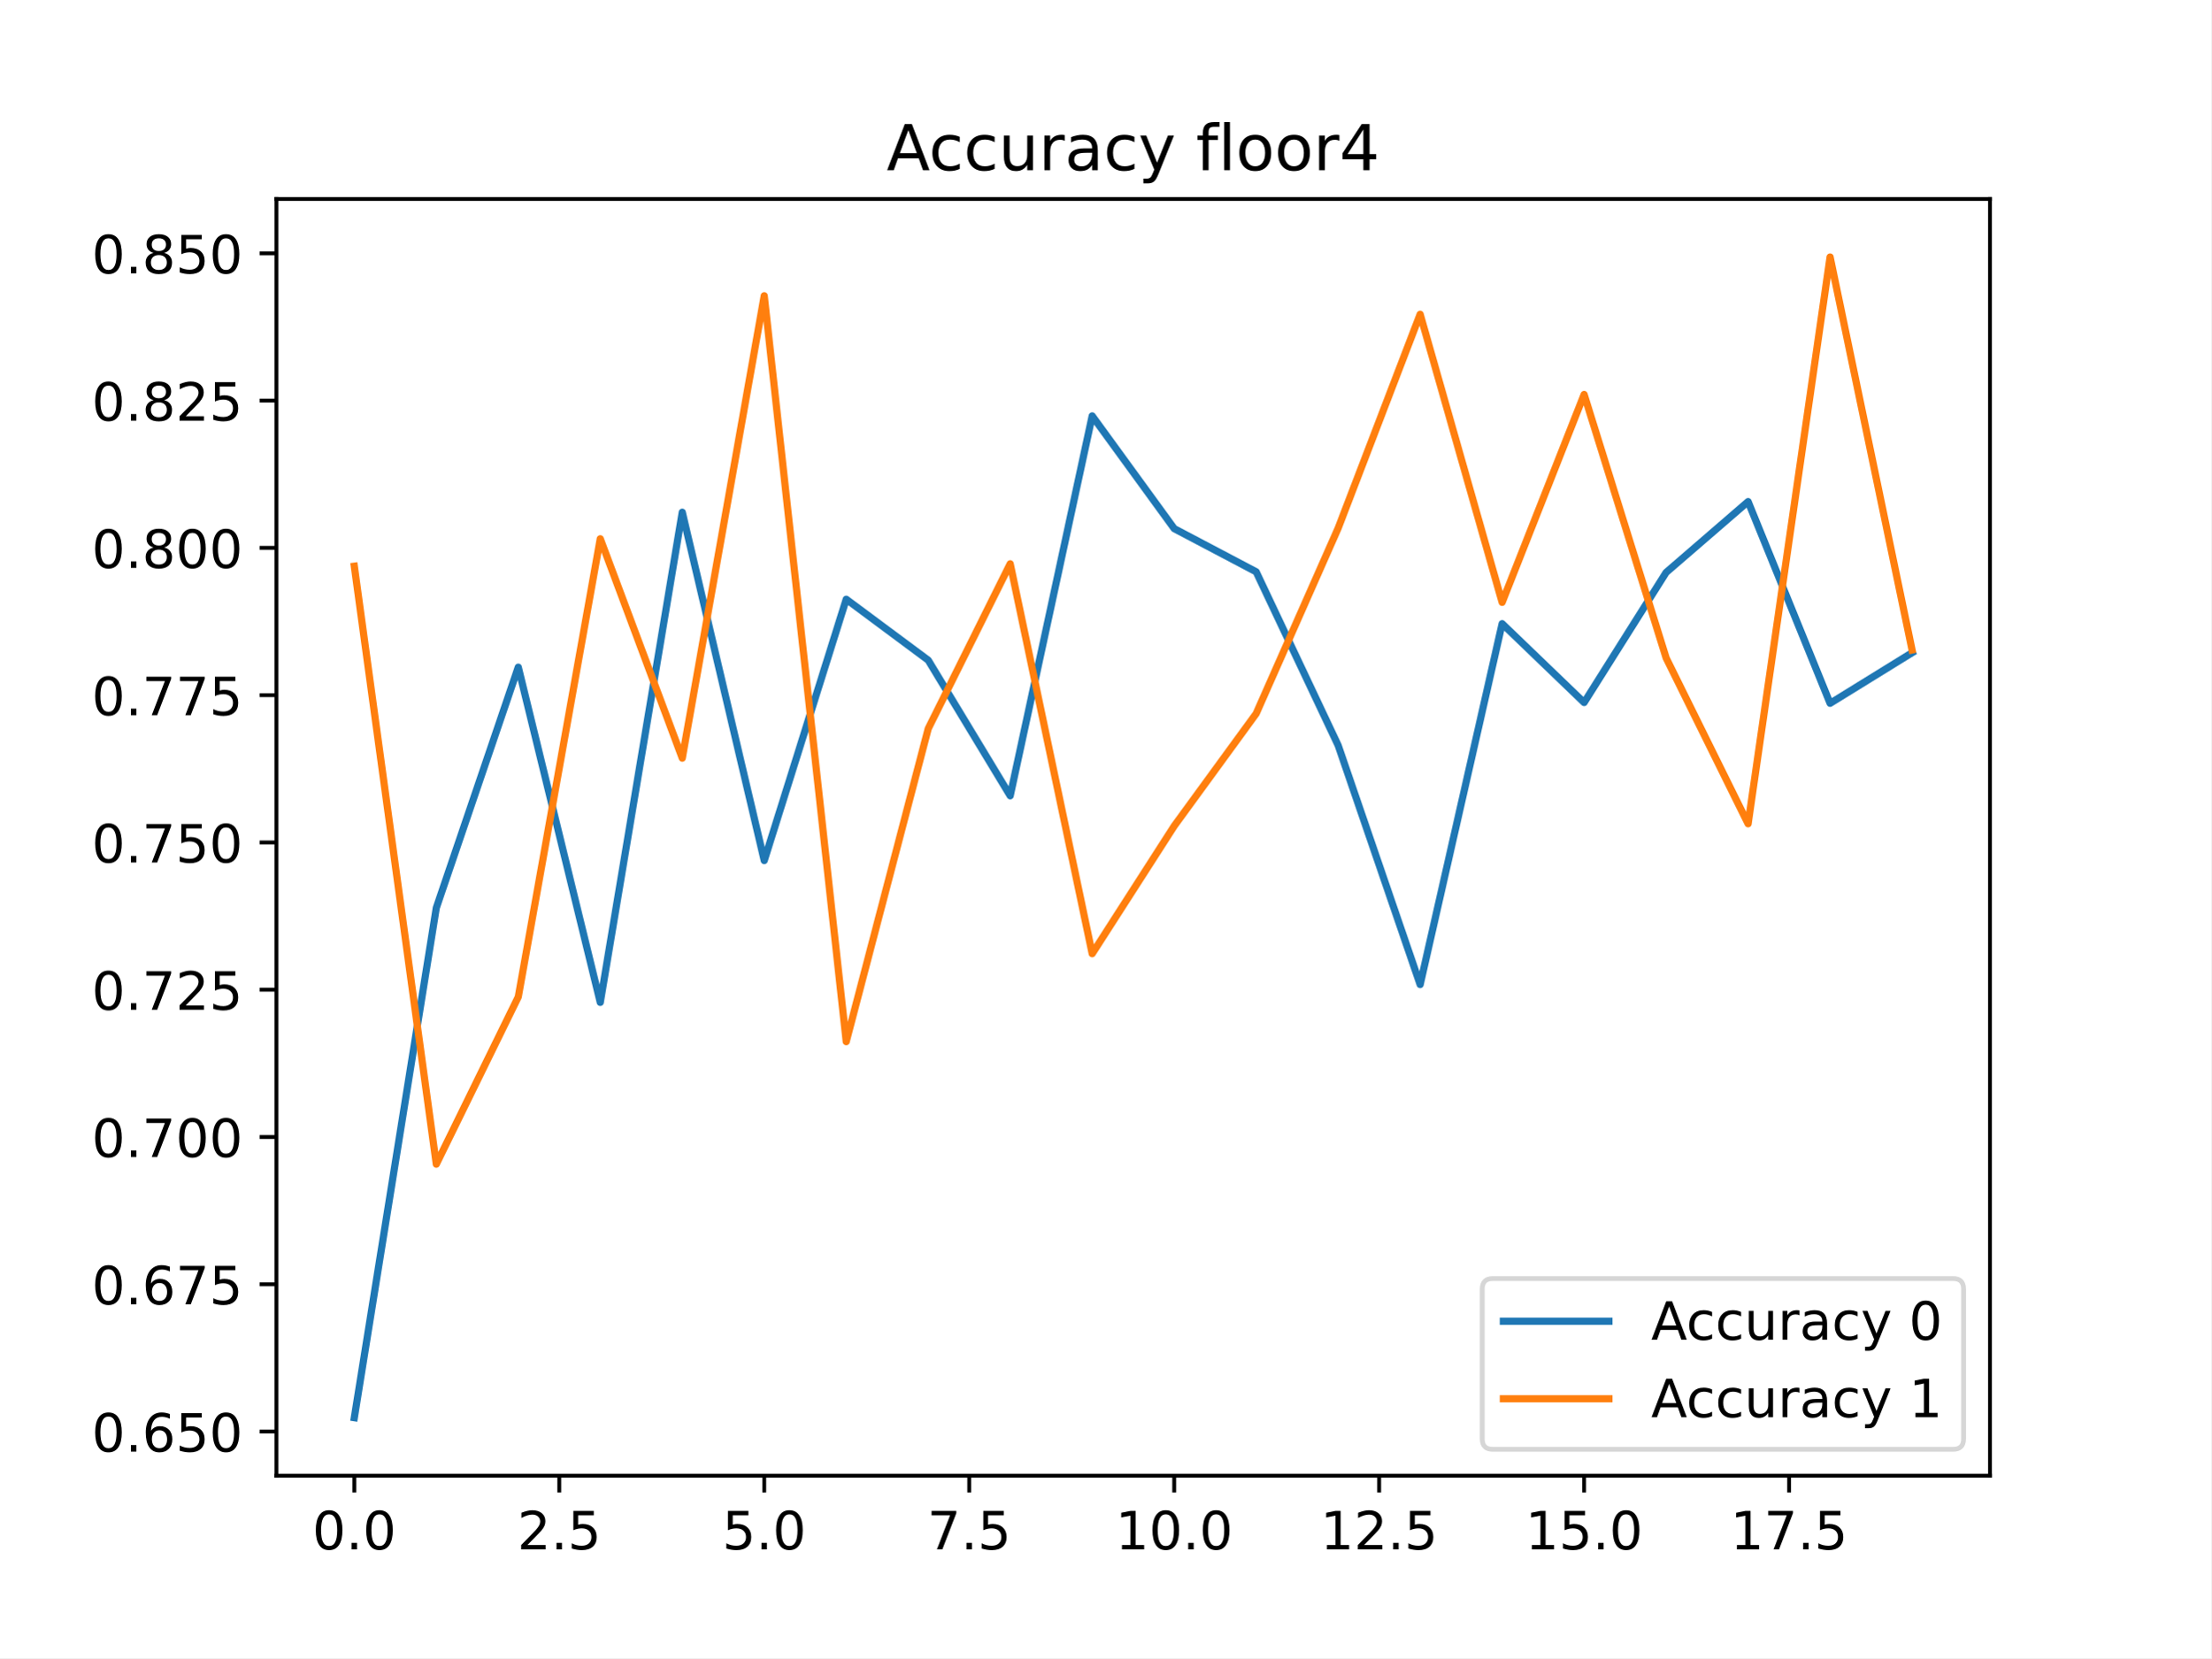
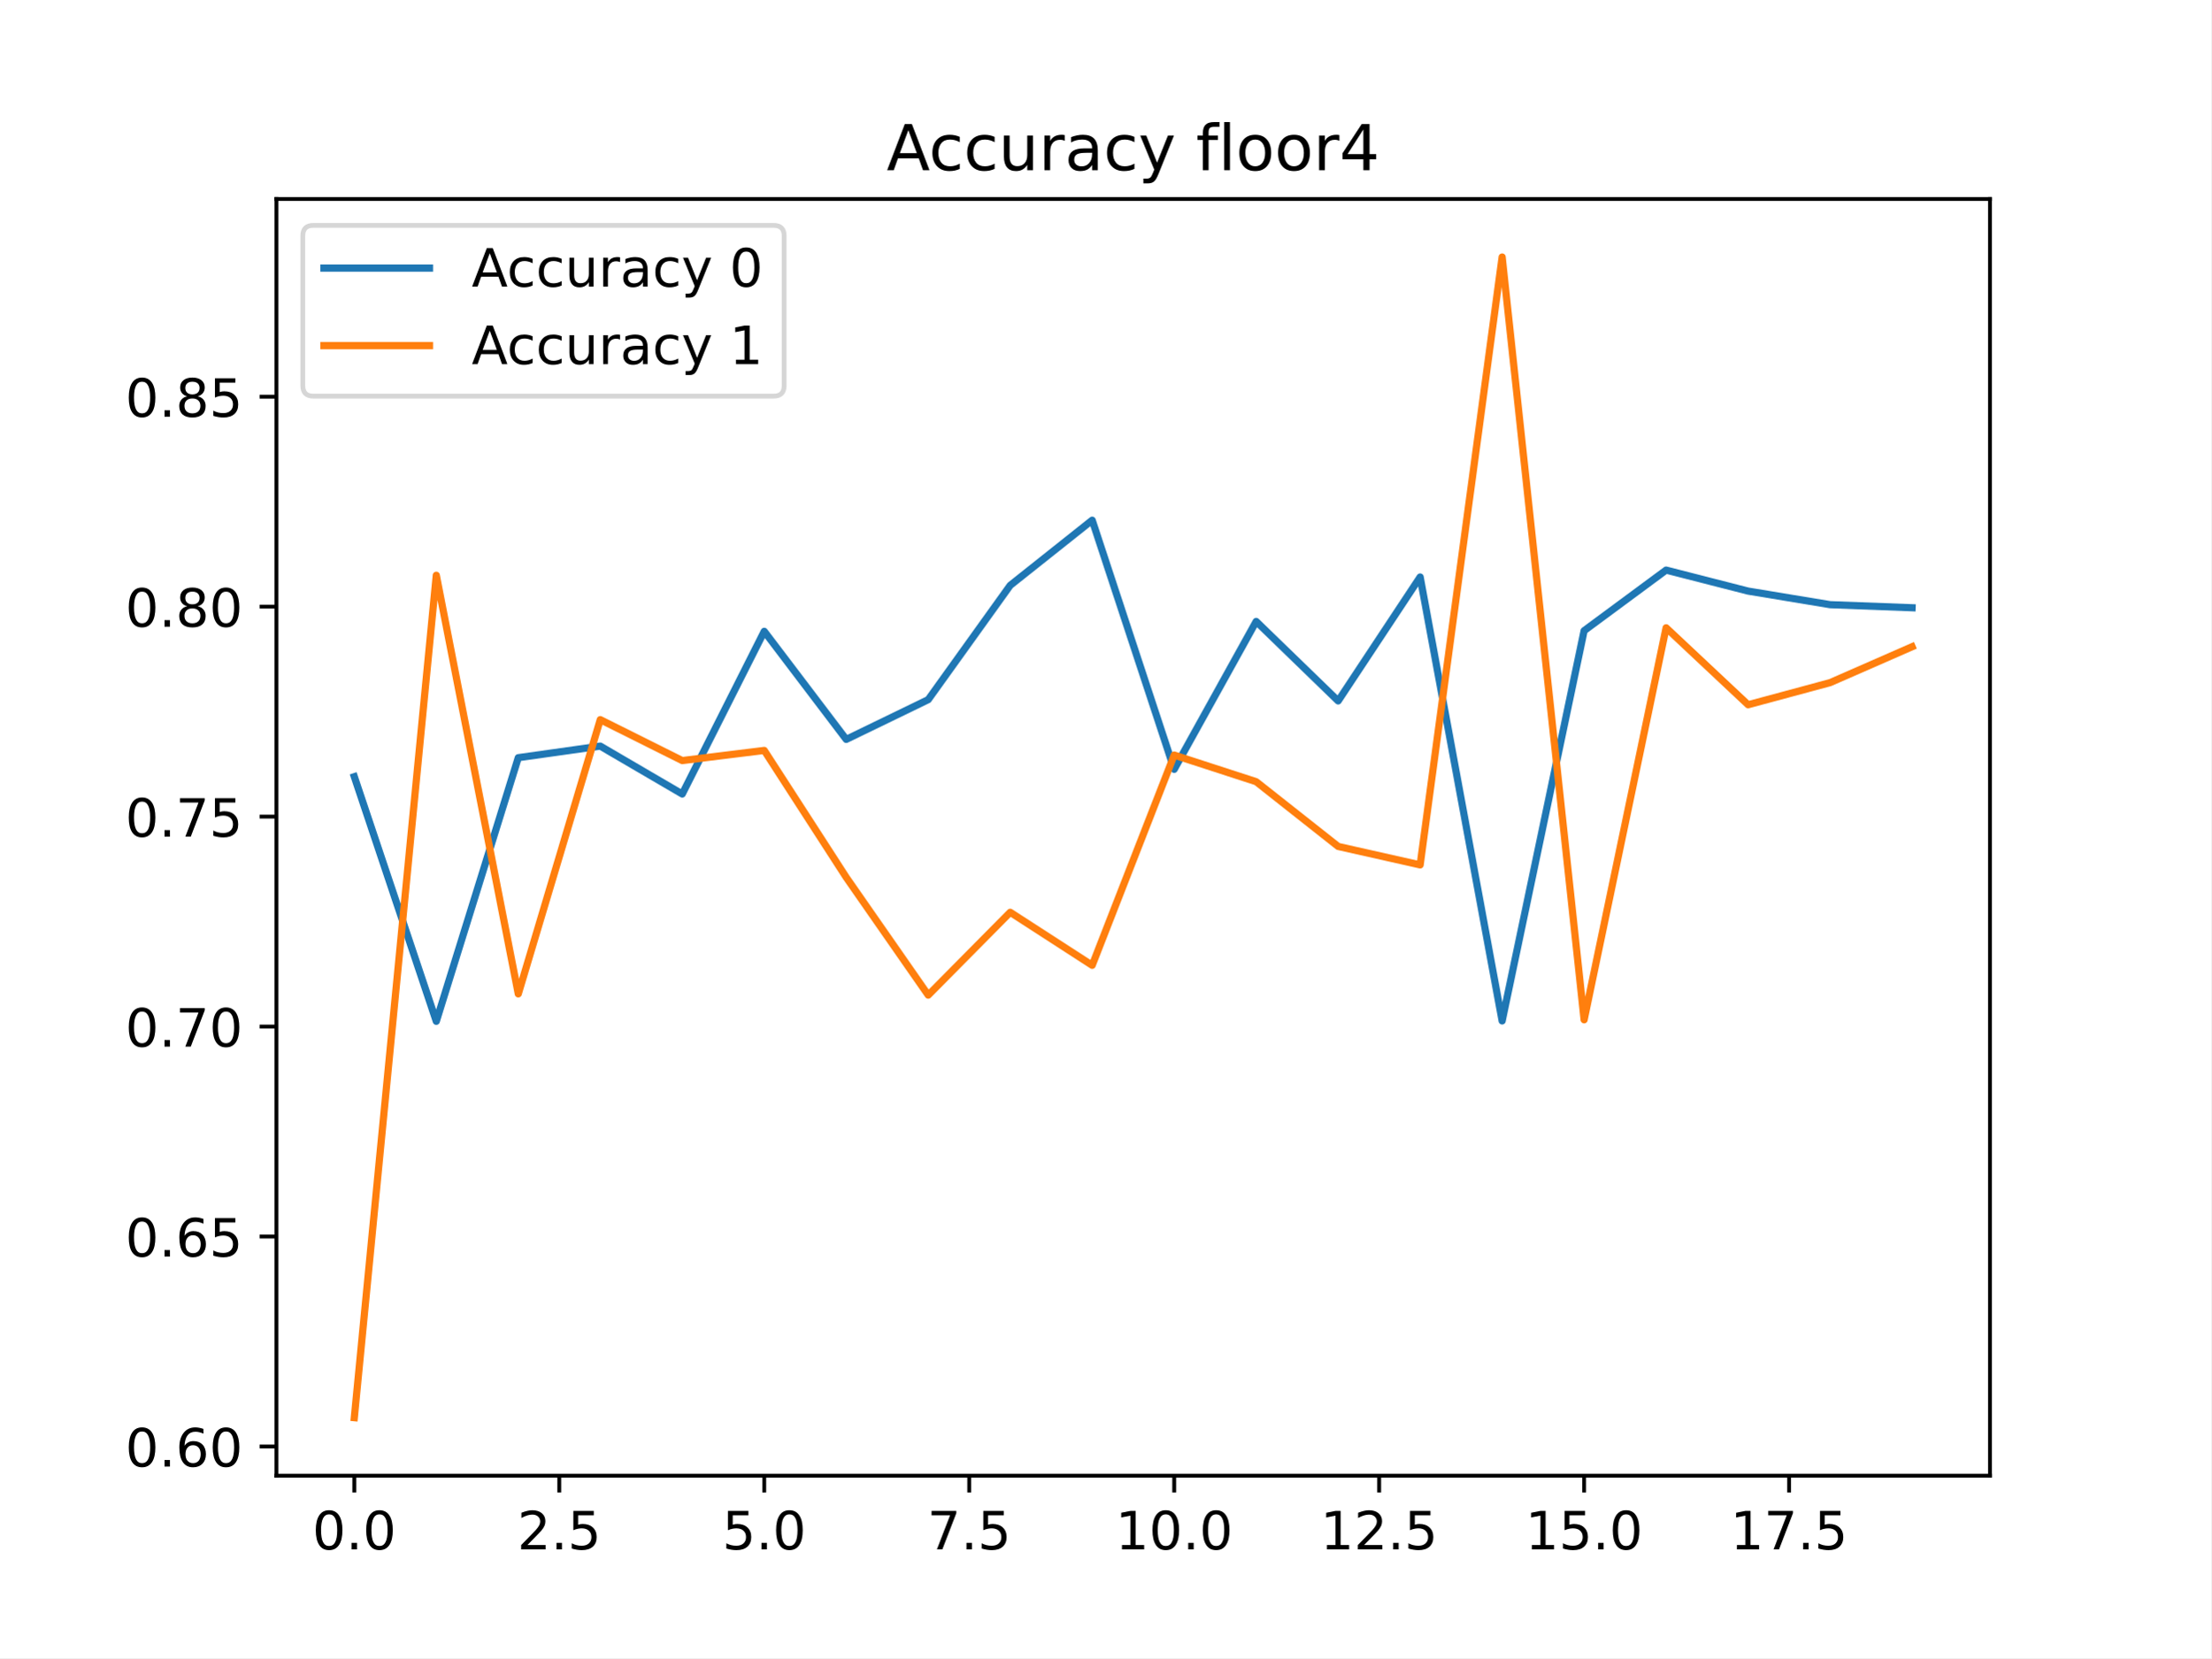
<svg xmlns="http://www.w3.org/2000/svg" xmlns:xlink="http://www.w3.org/1999/xlink" width="460.8pt" height="345.6pt" viewBox="0 0 460.8 345.6" version="1.1">
  <defs>
    <style type="text/css">*{stroke-linejoin: round; stroke-linecap: butt}</style>
  </defs>
  <g id="figure_1">
    <g id="patch_1">
      <path d="M 0 345.6  L 460.8 345.6  L 460.8 0  L 0 0  z " style="fill: #ffffff" />
    </g>
    <g id="axes_1">
      <g id="patch_2">
        <path d="M 57.6 307.584  L 414.72 307.584  L 414.72 41.472  L 57.6 41.472  z " style="fill: #ffffff" />
      </g>
      <g id="matplotlib.axis_1">
        <g id="xtick_1">
          <g id="line2d_1">
            <defs>
-               <path id="m7e99942171" d="M 0 0  L 0 3.5  " style="stroke: #000000; stroke-width: 0.8" />
+               <path id="m2f00094dca" d="M 0 0  L 0 3.5  " style="stroke: #000000; stroke-width: 0.8" />
            </defs>
            <g>
-               <use xlink:href="#m7e99942171" x="73.833" y="307.584" style="stroke: #000000; stroke-width: 0.8" />
+               <use xlink:href="#m2f00094dca" x="73.833" y="307.584" style="stroke: #000000; stroke-width: 0.8" />
            </g>
          </g>
          <g id="text_1">
            <g transform="translate(65.08601 322.9423) scale(0.11 -0.11)">
              <defs>
                <path id="DejaVuSans-30" d="M 2034 4250  Q 1547 4250 1301 3770  Q 1056 3291 1056 2328  Q 1056 1369 1301 889  Q 1547 409 2034 409  Q 2525 409 2770 889  Q 3016 1369 3016 2328  Q 3016 3291 2770 3770  Q 2525 4250 2034 4250  z M 2034 4750  Q 2819 4750 3233 4129  Q 3647 3509 3647 2328  Q 3647 1150 3233 529  Q 2819 -91 2034 -91  Q 1250 -91 836 529  Q 422 1150 422 2328  Q 422 3509 836 4129  Q 1250 4750 2034 4750  z " transform="scale(0.015625)" />
                <path id="DejaVuSans-2e" d="M 684 794  L 1344 794  L 1344 0  L 684 0  L 684 794  z " transform="scale(0.015625)" />
              </defs>
              <use xlink:href="#DejaVuSans-30" />
              <use xlink:href="#DejaVuSans-2e" x="63.623" />
              <use xlink:href="#DejaVuSans-30" x="95.41" />
            </g>
          </g>
        </g>
        <g id="xtick_2">
          <g id="line2d_2">
            <g>
-               <use xlink:href="#m7e99942171" x="116.55" y="307.584" style="stroke: #000000; stroke-width: 0.8" />
+               <use xlink:href="#m2f00094dca" x="116.55" y="307.584" style="stroke: #000000; stroke-width: 0.8" />
            </g>
          </g>
          <g id="text_2">
            <g transform="translate(107.8037 322.9423) scale(0.11 -0.11)">
              <defs>
                <path id="DejaVuSans-32" d="M 1228 531  L 3431 531  L 3431 0  L 469 0  L 469 531  Q 828 903 1448 1529  Q 2069 2156 2228 2338  Q 2531 2678 2651 2914  Q 2772 3150 2772 3378  Q 2772 3750 2511 3984  Q 2250 4219 1831 4219  Q 1534 4219 1204 4116  Q 875 4013 500 3803  L 500 4441  Q 881 4594 1212 4672  Q 1544 4750 1819 4750  Q 2544 4750 2975 4387  Q 3406 4025 3406 3419  Q 3406 3131 3298 2873  Q 3191 2616 2906 2266  Q 2828 2175 2409 1742  Q 1991 1309 1228 531  z " transform="scale(0.015625)" />
                <path id="DejaVuSans-35" d="M 691 4666  L 3169 4666  L 3169 4134  L 1269 4134  L 1269 2991  Q 1406 3038 1543 3061  Q 1681 3084 1819 3084  Q 2600 3084 3056 2656  Q 3513 2228 3513 1497  Q 3513 744 3044 326  Q 2575 -91 1722 -91  Q 1428 -91 1123 -41  Q 819 9 494 109  L 494 744  Q 775 591 1075 516  Q 1375 441 1709 441  Q 2250 441 2565 725  Q 2881 1009 2881 1497  Q 2881 1984 2565 2268  Q 2250 2553 1709 2553  Q 1456 2553 1204 2497  Q 953 2441 691 2322  L 691 4666  z " transform="scale(0.015625)" />
              </defs>
              <use xlink:href="#DejaVuSans-32" />
              <use xlink:href="#DejaVuSans-2e" x="63.623" />
              <use xlink:href="#DejaVuSans-35" x="95.41" />
            </g>
          </g>
        </g>
        <g id="xtick_3">
          <g id="line2d_3">
            <g>
-               <use xlink:href="#m7e99942171" x="159.268" y="307.584" style="stroke: #000000; stroke-width: 0.8" />
+               <use xlink:href="#m2f00094dca" x="159.268" y="307.584" style="stroke: #000000; stroke-width: 0.8" />
            </g>
          </g>
          <g id="text_3">
            <g transform="translate(150.5214 322.9423) scale(0.11 -0.11)">
              <use xlink:href="#DejaVuSans-35" />
              <use xlink:href="#DejaVuSans-2e" x="63.623" />
              <use xlink:href="#DejaVuSans-30" x="95.41" />
            </g>
          </g>
        </g>
        <g id="xtick_4">
          <g id="line2d_4">
            <g>
-               <use xlink:href="#m7e99942171" x="201.986" y="307.584" style="stroke: #000000; stroke-width: 0.8" />
+               <use xlink:href="#m2f00094dca" x="201.986" y="307.584" style="stroke: #000000; stroke-width: 0.8" />
            </g>
          </g>
          <g id="text_4">
            <g transform="translate(193.2391 322.9423) scale(0.11 -0.11)">
              <defs>
                <path id="DejaVuSans-37" d="M 525 4666  L 3525 4666  L 3525 4397  L 1831 0  L 1172 0  L 2766 4134  L 525 4134  L 525 4666  z " transform="scale(0.015625)" />
              </defs>
              <use xlink:href="#DejaVuSans-37" />
              <use xlink:href="#DejaVuSans-2e" x="63.623" />
              <use xlink:href="#DejaVuSans-35" x="95.41" />
            </g>
          </g>
        </g>
        <g id="xtick_5">
          <g id="line2d_5">
            <g>
-               <use xlink:href="#m7e99942171" x="244.704" y="307.584" style="stroke: #000000; stroke-width: 0.8" />
+               <use xlink:href="#m2f00094dca" x="244.704" y="307.584" style="stroke: #000000; stroke-width: 0.8" />
            </g>
          </g>
          <g id="text_5">
            <g transform="translate(232.4574 322.9423) scale(0.11 -0.11)">
              <defs>
                <path id="DejaVuSans-31" d="M 794 531  L 1825 531  L 1825 4091  L 703 3866  L 703 4441  L 1819 4666  L 2450 4666  L 2450 531  L 3481 531  L 3481 0  L 794 0  L 794 531  z " transform="scale(0.015625)" />
              </defs>
              <use xlink:href="#DejaVuSans-31" />
              <use xlink:href="#DejaVuSans-30" x="63.623" />
              <use xlink:href="#DejaVuSans-2e" x="127.246" />
              <use xlink:href="#DejaVuSans-30" x="159.033" />
            </g>
          </g>
        </g>
        <g id="xtick_6">
          <g id="line2d_6">
            <g>
-               <use xlink:href="#m7e99942171" x="287.421" y="307.584" style="stroke: #000000; stroke-width: 0.8" />
+               <use xlink:href="#m2f00094dca" x="287.421" y="307.584" style="stroke: #000000; stroke-width: 0.8" />
            </g>
          </g>
          <g id="text_6">
            <g transform="translate(275.1751 322.9423) scale(0.11 -0.11)">
              <use xlink:href="#DejaVuSans-31" />
              <use xlink:href="#DejaVuSans-32" x="63.623" />
              <use xlink:href="#DejaVuSans-2e" x="127.246" />
              <use xlink:href="#DejaVuSans-35" x="159.033" />
            </g>
          </g>
        </g>
        <g id="xtick_7">
          <g id="line2d_7">
            <g>
-               <use xlink:href="#m7e99942171" x="330.139" y="307.584" style="stroke: #000000; stroke-width: 0.8" />
+               <use xlink:href="#m2f00094dca" x="330.139" y="307.584" style="stroke: #000000; stroke-width: 0.8" />
            </g>
          </g>
          <g id="text_7">
            <g transform="translate(317.8929 322.9423) scale(0.11 -0.11)">
              <use xlink:href="#DejaVuSans-31" />
              <use xlink:href="#DejaVuSans-35" x="63.623" />
              <use xlink:href="#DejaVuSans-2e" x="127.246" />
              <use xlink:href="#DejaVuSans-30" x="159.033" />
            </g>
          </g>
        </g>
        <g id="xtick_8">
          <g id="line2d_8">
            <g>
-               <use xlink:href="#m7e99942171" x="372.857" y="307.584" style="stroke: #000000; stroke-width: 0.8" />
+               <use xlink:href="#m2f00094dca" x="372.857" y="307.584" style="stroke: #000000; stroke-width: 0.8" />
            </g>
          </g>
          <g id="text_8">
            <g transform="translate(360.6106 322.9423) scale(0.11 -0.11)">
              <use xlink:href="#DejaVuSans-31" />
              <use xlink:href="#DejaVuSans-37" x="63.623" />
              <use xlink:href="#DejaVuSans-2e" x="127.246" />
              <use xlink:href="#DejaVuSans-35" x="159.033" />
            </g>
          </g>
        </g>
      </g>
      <g id="matplotlib.axis_2">
        <g id="ytick_1">
          <g id="line2d_9">
            <defs>
-               <path id="m840182584b" d="M 0 0  L -3.5 0  " style="stroke: #000000; stroke-width: 0.8" />
+               <path id="m7b94f62834" d="M 0 0  L -3.5 0  " style="stroke: #000000; stroke-width: 0.8" />
            </defs>
            <g>
-               <use xlink:href="#m840182584b" x="57.6" y="298.385" style="stroke: #000000; stroke-width: 0.8" />
+               <use xlink:href="#m7b94f62834" x="57.6" y="301.497" style="stroke: #000000; stroke-width: 0.8" />
            </g>
          </g>
          <g id="text_9">
-             <g transform="translate(19.10906 302.5643) scale(0.11 -0.11)">
+             <g transform="translate(26.10781 305.6763) scale(0.11 -0.11)">
              <defs>
                <path id="DejaVuSans-36" d="M 2113 2584  Q 1688 2584 1439 2293  Q 1191 2003 1191 1497  Q 1191 994 1439 701  Q 1688 409 2113 409  Q 2538 409 2786 701  Q 3034 994 3034 1497  Q 3034 2003 2786 2293  Q 2538 2584 2113 2584  z M 3366 4563  L 3366 3988  Q 3128 4100 2886 4159  Q 2644 4219 2406 4219  Q 1781 4219 1451 3797  Q 1122 3375 1075 2522  Q 1259 2794 1537 2939  Q 1816 3084 2150 3084  Q 2853 3084 3261 2657  Q 3669 2231 3669 1497  Q 3669 778 3244 343  Q 2819 -91 2113 -91  Q 1303 -91 875 529  Q 447 1150 447 2328  Q 447 3434 972 4092  Q 1497 4750 2381 4750  Q 2619 4750 2861 4703  Q 3103 4656 3366 4563  z " transform="scale(0.015625)" />
              </defs>
              <use xlink:href="#DejaVuSans-30" />
              <use xlink:href="#DejaVuSans-2e" x="63.623" />
              <use xlink:href="#DejaVuSans-36" x="95.41" />
-               <use xlink:href="#DejaVuSans-35" x="159.033" />
-               <use xlink:href="#DejaVuSans-30" x="222.656" />
+               <use xlink:href="#DejaVuSans-30" x="159.033" />
            </g>
          </g>
        </g>
        <g id="ytick_2">
          <g id="line2d_10">
            <g>
-               <use xlink:href="#m840182584b" x="57.6" y="267.686" style="stroke: #000000; stroke-width: 0.8" />
+               <use xlink:href="#m7b94f62834" x="57.6" y="257.733" style="stroke: #000000; stroke-width: 0.8" />
            </g>
          </g>
          <g id="text_10">
-             <g transform="translate(19.10906 271.8651) scale(0.11 -0.11)">
+             <g transform="translate(26.10781 261.9125) scale(0.11 -0.11)">
              <use xlink:href="#DejaVuSans-30" />
              <use xlink:href="#DejaVuSans-2e" x="63.623" />
              <use xlink:href="#DejaVuSans-36" x="95.41" />
-               <use xlink:href="#DejaVuSans-37" x="159.033" />
-               <use xlink:href="#DejaVuSans-35" x="222.656" />
+               <use xlink:href="#DejaVuSans-35" x="159.033" />
            </g>
          </g>
        </g>
        <g id="ytick_3">
          <g id="line2d_11">
            <g>
-               <use xlink:href="#m840182584b" x="57.6" y="236.987" style="stroke: #000000; stroke-width: 0.8" />
+               <use xlink:href="#m7b94f62834" x="57.6" y="213.97" style="stroke: #000000; stroke-width: 0.8" />
            </g>
          </g>
          <g id="text_11">
-             <g transform="translate(19.10906 241.1658) scale(0.11 -0.11)">
+             <g transform="translate(26.10781 218.1487) scale(0.11 -0.11)">
              <use xlink:href="#DejaVuSans-30" />
              <use xlink:href="#DejaVuSans-2e" x="63.623" />
              <use xlink:href="#DejaVuSans-37" x="95.41" />
              <use xlink:href="#DejaVuSans-30" x="159.033" />
-               <use xlink:href="#DejaVuSans-30" x="222.656" />
            </g>
          </g>
        </g>
        <g id="ytick_4">
          <g id="line2d_12">
            <g>
-               <use xlink:href="#m840182584b" x="57.6" y="206.287" style="stroke: #000000; stroke-width: 0.8" />
+               <use xlink:href="#m7b94f62834" x="57.6" y="170.206" style="stroke: #000000; stroke-width: 0.8" />
            </g>
          </g>
          <g id="text_12">
-             <g transform="translate(19.10906 210.4665) scale(0.11 -0.11)">
+             <g transform="translate(26.10781 174.3849) scale(0.11 -0.11)">
              <use xlink:href="#DejaVuSans-30" />
              <use xlink:href="#DejaVuSans-2e" x="63.623" />
              <use xlink:href="#DejaVuSans-37" x="95.41" />
-               <use xlink:href="#DejaVuSans-32" x="159.033" />
-               <use xlink:href="#DejaVuSans-35" x="222.656" />
+               <use xlink:href="#DejaVuSans-35" x="159.033" />
            </g>
          </g>
        </g>
        <g id="ytick_5">
          <g id="line2d_13">
            <g>
-               <use xlink:href="#m840182584b" x="57.6" y="175.588" style="stroke: #000000; stroke-width: 0.8" />
+               <use xlink:href="#m7b94f62834" x="57.6" y="126.442" style="stroke: #000000; stroke-width: 0.8" />
            </g>
          </g>
          <g id="text_13">
-             <g transform="translate(19.10906 179.7673) scale(0.11 -0.11)">
-               <use xlink:href="#DejaVuSans-30" />
-               <use xlink:href="#DejaVuSans-2e" x="63.623" />
-               <use xlink:href="#DejaVuSans-37" x="95.41" />
-               <use xlink:href="#DejaVuSans-35" x="159.033" />
-               <use xlink:href="#DejaVuSans-30" x="222.656" />
+             <g transform="translate(26.10781 130.6211) scale(0.11 -0.11)">
+               <defs>
+                 <path id="DejaVuSans-38" d="M 2034 2216  Q 1584 2216 1326 1975  Q 1069 1734 1069 1313  Q 1069 891 1326 650  Q 1584 409 2034 409  Q 2484 409 2743 651  Q 3003 894 3003 1313  Q 3003 1734 2745 1975  Q 2488 2216 2034 2216  z M 1403 2484  Q 997 2584 770 2862  Q 544 3141 544 3541  Q 544 4100 942 4425  Q 1341 4750 2034 4750  Q 2731 4750 3128 4425  Q 3525 4100 3525 3541  Q 3525 3141 3298 2862  Q 3072 2584 2669 2484  Q 3125 2378 3379 2068  Q 3634 1759 3634 1313  Q 3634 634 3220 271  Q 2806 -91 2034 -91  Q 1263 -91 848 271  Q 434 634 434 1313  Q 434 1759 690 2068  Q 947 2378 1403 2484  z M 1172 3481  Q 1172 3119 1398 2916  Q 1625 2713 2034 2713  Q 2441 2713 2670 2916  Q 2900 3119 2900 3481  Q 2900 3844 2670 4047  Q 2441 4250 2034 4250  Q 1625 4250 1398 4047  Q 1172 3844 1172 3481  z " transform="scale(0.015625)" />
+               </defs>
+               <use xlink:href="#DejaVuSans-30" />
+               <use xlink:href="#DejaVuSans-2e" x="63.623" />
+               <use xlink:href="#DejaVuSans-38" x="95.41" />
+               <use xlink:href="#DejaVuSans-30" x="159.033" />
            </g>
          </g>
        </g>
        <g id="ytick_6">
          <g id="line2d_14">
            <g>
-               <use xlink:href="#m840182584b" x="57.6" y="144.889" style="stroke: #000000; stroke-width: 0.8" />
+               <use xlink:href="#m7b94f62834" x="57.6" y="82.678" style="stroke: #000000; stroke-width: 0.8" />
            </g>
          </g>
          <g id="text_14">
-             <g transform="translate(19.10906 149.068) scale(0.11 -0.11)">
-               <use xlink:href="#DejaVuSans-30" />
-               <use xlink:href="#DejaVuSans-2e" x="63.623" />
-               <use xlink:href="#DejaVuSans-37" x="95.41" />
-               <use xlink:href="#DejaVuSans-37" x="159.033" />
-               <use xlink:href="#DejaVuSans-35" x="222.656" />
-             </g>
-           </g>
-         </g>
-         <g id="ytick_7">
-           <g id="line2d_15">
-             <g>
-               <use xlink:href="#m840182584b" x="57.6" y="114.19" style="stroke: #000000; stroke-width: 0.8" />
-             </g>
-           </g>
-           <g id="text_15">
-             <g transform="translate(19.10906 118.3687) scale(0.11 -0.11)">
-               <defs>
-                 <path id="DejaVuSans-38" d="M 2034 2216  Q 1584 2216 1326 1975  Q 1069 1734 1069 1313  Q 1069 891 1326 650  Q 1584 409 2034 409  Q 2484 409 2743 651  Q 3003 894 3003 1313  Q 3003 1734 2745 1975  Q 2488 2216 2034 2216  z M 1403 2484  Q 997 2584 770 2862  Q 544 3141 544 3541  Q 544 4100 942 4425  Q 1341 4750 2034 4750  Q 2731 4750 3128 4425  Q 3525 4100 3525 3541  Q 3525 3141 3298 2862  Q 3072 2584 2669 2484  Q 3125 2378 3379 2068  Q 3634 1759 3634 1313  Q 3634 634 3220 271  Q 2806 -91 2034 -91  Q 1263 -91 848 271  Q 434 634 434 1313  Q 434 1759 690 2068  Q 947 2378 1403 2484  z M 1172 3481  Q 1172 3119 1398 2916  Q 1625 2713 2034 2713  Q 2441 2713 2670 2916  Q 2900 3119 2900 3481  Q 2900 3844 2670 4047  Q 2441 4250 2034 4250  Q 1625 4250 1398 4047  Q 1172 3844 1172 3481  z " transform="scale(0.015625)" />
-               </defs>
+             <g transform="translate(26.10781 86.85724) scale(0.11 -0.11)">
              <use xlink:href="#DejaVuSans-30" />
              <use xlink:href="#DejaVuSans-2e" x="63.623" />
              <use xlink:href="#DejaVuSans-38" x="95.41" />
-               <use xlink:href="#DejaVuSans-30" x="159.033" />
-               <use xlink:href="#DejaVuSans-30" x="222.656" />
-             </g>
-           </g>
-         </g>
-         <g id="ytick_8">
-           <g id="line2d_16">
-             <g>
-               <use xlink:href="#m840182584b" x="57.6" y="83.49" style="stroke: #000000; stroke-width: 0.8" />
-             </g>
-           </g>
-           <g id="text_16">
-             <g transform="translate(19.10906 87.66944) scale(0.11 -0.11)">
-               <use xlink:href="#DejaVuSans-30" />
-               <use xlink:href="#DejaVuSans-2e" x="63.623" />
-               <use xlink:href="#DejaVuSans-38" x="95.41" />
-               <use xlink:href="#DejaVuSans-32" x="159.033" />
-               <use xlink:href="#DejaVuSans-35" x="222.656" />
-             </g>
-           </g>
-         </g>
-         <g id="ytick_9">
-           <g id="line2d_17">
-             <g>
-               <use xlink:href="#m840182584b" x="57.6" y="52.791" style="stroke: #000000; stroke-width: 0.8" />
-             </g>
-           </g>
-           <g id="text_17">
-             <g transform="translate(19.10906 56.97017) scale(0.11 -0.11)">
-               <use xlink:href="#DejaVuSans-30" />
-               <use xlink:href="#DejaVuSans-2e" x="63.623" />
-               <use xlink:href="#DejaVuSans-38" x="95.41" />
-               <use xlink:href="#DejaVuSans-35" x="159.033" />
-               <use xlink:href="#DejaVuSans-30" x="222.656" />
-             </g>
-           </g>
-         </g>
-       </g>
-       <g id="line2d_18">
-         <path d="M 73.833 295.488  L 90.92 189.23  L 108.007 139.055  L 125.094 208.928  L 142.181 106.759  L 159.268 179.367  L 176.355 124.9  L 193.442 137.6  L 210.529 165.867  L 227.616 86.682  L 244.704 110.177  L 261.791 119.182  L 278.878 155.363  L 295.965 205.218  L 313.052 129.991  L 330.139 146.431  L 347.226 119.313  L 364.313 104.547  L 381.4 146.591  L 398.487 136.043  " clip-path="url(#p50cd1497ef)" style="fill: none; stroke: #1f77b4; stroke-width: 1.5; stroke-linecap: square" />
-       </g>
-       <g id="line2d_19">
-         <path d="M 73.833 118.012  L 90.92 242.649  L 108.007 207.783  L 125.094 112.296  L 142.181 158.021  L 159.268 61.641  L 176.355 217.107  L 193.442 151.877  L 210.529 117.512  L 227.616 198.781  L 244.704 172.168  L 261.791 148.734  L 278.878 110.081  L 295.965 65.499  L 313.052 125.549  L 330.139 82.218  L 347.226 137.124  L 364.313 171.703  L 381.4 53.568  L 398.487 135.48  " clip-path="url(#p50cd1497ef)" style="fill: none; stroke: #ff7f0e; stroke-width: 1.5; stroke-linecap: square" />
+               <use xlink:href="#DejaVuSans-35" x="159.033" />
+             </g>
+           </g>
+         </g>
+       </g>
+       <g id="line2d_15">
+         <path d="M 73.833 161.887  L 90.92 212.873  L 108.007 157.926  L 125.094 155.51  L 142.181 165.495  L 159.268 131.587  L 176.355 154.11  L 193.442 145.825  L 210.529 122.006  L 227.616 108.422  L 244.704 160.352  L 261.791 129.524  L 278.878 146.094  L 295.965 120.264  L 313.052 212.791  L 330.139 131.452  L 347.226 118.822  L 364.313 123.198  L 381.4 126.029  L 398.487 126.672  " clip-path="url(#p2895ee78c0)" style="fill: none; stroke: #1f77b4; stroke-width: 1.5; stroke-linecap: square" />
+       </g>
+       <g id="line2d_16">
+         <path d="M 73.833 295.488  L 90.92 119.898  L 108.007 207.158  L 125.094 149.995  L 142.181 158.525  L 159.268 156.411  L 176.355 182.867  L 193.442 207.413  L 210.529 190.149  L 227.616 201.2  L 244.704 157.379  L 261.791 162.93  L 278.878 176.425  L 295.965 180.27  L 313.052 53.568  L 330.139 212.556  L 347.226 130.847  L 364.313 146.888  L 381.4 142.28  L 398.487 134.794  " clip-path="url(#p2895ee78c0)" style="fill: none; stroke: #ff7f0e; stroke-width: 1.5; stroke-linecap: square" />
      </g>
      <g id="patch_3">
        <path d="M 57.6 307.584  L 57.6 41.472  " style="fill: none; stroke: #000000; stroke-width: 0.8; stroke-linejoin: miter; stroke-linecap: square" />
      </g>
      <g id="patch_4">
        <path d="M 414.72 307.584  L 414.72 41.472  " style="fill: none; stroke: #000000; stroke-width: 0.8; stroke-linejoin: miter; stroke-linecap: square" />
      </g>
      <g id="patch_5">
        <path d="M 57.6 307.584  L 414.72 307.584  " style="fill: none; stroke: #000000; stroke-width: 0.8; stroke-linejoin: miter; stroke-linecap: square" />
      </g>
      <g id="patch_6">
        <path d="M 57.6 41.472  L 414.72 41.472  " style="fill: none; stroke: #000000; stroke-width: 0.8; stroke-linejoin: miter; stroke-linecap: square" />
      </g>
-       <g id="text_18">
+       <g id="text_15">
        <g transform="translate(184.7831 35.472) scale(0.132 -0.132)">
          <defs>
            <path id="DejaVuSans-41" d="M 2188 4044  L 1331 1722  L 3047 1722  L 2188 4044  z M 1831 4666  L 2547 4666  L 4325 0  L 3669 0  L 3244 1197  L 1141 1197  L 716 0  L 50 0  L 1831 4666  z " transform="scale(0.015625)" />
            <path id="DejaVuSans-63" d="M 3122 3366  L 3122 2828  Q 2878 2963 2633 3030  Q 2388 3097 2138 3097  Q 1578 3097 1268 2742  Q 959 2388 959 1747  Q 959 1106 1268 751  Q 1578 397 2138 397  Q 2388 397 2633 464  Q 2878 531 3122 666  L 3122 134  Q 2881 22 2623 -34  Q 2366 -91 2075 -91  Q 1284 -91 818 406  Q 353 903 353 1747  Q 353 2603 823 3093  Q 1294 3584 2113 3584  Q 2378 3584 2631 3529  Q 2884 3475 3122 3366  z " transform="scale(0.015625)" />
            <path id="DejaVuSans-75" d="M 544 1381  L 544 3500  L 1119 3500  L 1119 1403  Q 1119 906 1312 657  Q 1506 409 1894 409  Q 2359 409 2629 706  Q 2900 1003 2900 1516  L 2900 3500  L 3475 3500  L 3475 0  L 2900 0  L 2900 538  Q 2691 219 2414 64  Q 2138 -91 1772 -91  Q 1169 -91 856 284  Q 544 659 544 1381  z M 1991 3584  L 1991 3584  z " transform="scale(0.015625)" />
            <path id="DejaVuSans-72" d="M 2631 2963  Q 2534 3019 2420 3045  Q 2306 3072 2169 3072  Q 1681 3072 1420 2755  Q 1159 2438 1159 1844  L 1159 0  L 581 0  L 581 3500  L 1159 3500  L 1159 2956  Q 1341 3275 1631 3429  Q 1922 3584 2338 3584  Q 2397 3584 2469 3576  Q 2541 3569 2628 3553  L 2631 2963  z " transform="scale(0.015625)" />
            <path id="DejaVuSans-61" d="M 2194 1759  Q 1497 1759 1228 1600  Q 959 1441 959 1056  Q 959 750 1161 570  Q 1363 391 1709 391  Q 2188 391 2477 730  Q 2766 1069 2766 1631  L 2766 1759  L 2194 1759  z M 3341 1997  L 3341 0  L 2766 0  L 2766 531  Q 2569 213 2275 61  Q 1981 -91 1556 -91  Q 1019 -91 701 211  Q 384 513 384 1019  Q 384 1609 779 1909  Q 1175 2209 1959 2209  L 2766 2209  L 2766 2266  Q 2766 2663 2505 2880  Q 2244 3097 1772 3097  Q 1472 3097 1187 3025  Q 903 2953 641 2809  L 641 3341  Q 956 3463 1253 3523  Q 1550 3584 1831 3584  Q 2591 3584 2966 3190  Q 3341 2797 3341 1997  z " transform="scale(0.015625)" />
            <path id="DejaVuSans-79" d="M 2059 -325  Q 1816 -950 1584 -1140  Q 1353 -1331 966 -1331  L 506 -1331  L 506 -850  L 844 -850  Q 1081 -850 1212 -737  Q 1344 -625 1503 -206  L 1606 56  L 191 3500  L 800 3500  L 1894 763  L 2988 3500  L 3597 3500  L 2059 -325  z " transform="scale(0.015625)" />
            <path id="DejaVuSans-20" transform="scale(0.015625)" />
            <path id="DejaVuSans-66" d="M 2375 4863  L 2375 4384  L 1825 4384  Q 1516 4384 1395 4259  Q 1275 4134 1275 3809  L 1275 3500  L 2222 3500  L 2222 3053  L 1275 3053  L 1275 0  L 697 0  L 697 3053  L 147 3053  L 147 3500  L 697 3500  L 697 3744  Q 697 4328 969 4595  Q 1241 4863 1831 4863  L 2375 4863  z " transform="scale(0.015625)" />
            <path id="DejaVuSans-6c" d="M 603 4863  L 1178 4863  L 1178 0  L 603 0  L 603 4863  z " transform="scale(0.015625)" />
            <path id="DejaVuSans-6f" d="M 1959 3097  Q 1497 3097 1228 2736  Q 959 2375 959 1747  Q 959 1119 1226 758  Q 1494 397 1959 397  Q 2419 397 2687 759  Q 2956 1122 2956 1747  Q 2956 2369 2687 2733  Q 2419 3097 1959 3097  z M 1959 3584  Q 2709 3584 3137 3096  Q 3566 2609 3566 1747  Q 3566 888 3137 398  Q 2709 -91 1959 -91  Q 1206 -91 779 398  Q 353 888 353 1747  Q 353 2609 779 3096  Q 1206 3584 1959 3584  z " transform="scale(0.015625)" />
            <path id="DejaVuSans-34" d="M 2419 4116  L 825 1625  L 2419 1625  L 2419 4116  z M 2253 4666  L 3047 4666  L 3047 1625  L 3713 1625  L 3713 1100  L 3047 1100  L 3047 0  L 2419 0  L 2419 1100  L 313 1100  L 313 1709  L 2253 4666  z " transform="scale(0.015625)" />
          </defs>
          <use xlink:href="#DejaVuSans-41" />
          <use xlink:href="#DejaVuSans-63" x="66.658" />
          <use xlink:href="#DejaVuSans-63" x="121.639" />
          <use xlink:href="#DejaVuSans-75" x="176.619" />
          <use xlink:href="#DejaVuSans-72" x="239.998" />
          <use xlink:href="#DejaVuSans-61" x="281.111" />
          <use xlink:href="#DejaVuSans-63" x="342.391" />
          <use xlink:href="#DejaVuSans-79" x="397.371" />
          <use xlink:href="#DejaVuSans-20" x="456.551" />
          <use xlink:href="#DejaVuSans-66" x="488.338" />
          <use xlink:href="#DejaVuSans-6c" x="523.543" />
          <use xlink:href="#DejaVuSans-6f" x="551.326" />
          <use xlink:href="#DejaVuSans-6f" x="612.508" />
          <use xlink:href="#DejaVuSans-72" x="673.689" />
          <use xlink:href="#DejaVuSans-34" x="714.803" />
        </g>
      </g>
      <g id="legend_1">
        <g id="patch_7">
-           <path d="M 311.103 302.084  L 407.02 302.084  Q 409.22 302.084 409.22 299.884  L 409.22 268.692  Q 409.22 266.492 407.02 266.492  L 311.103 266.492  Q 308.903 266.492 308.903 268.692  L 308.903 299.884  Q 308.903 302.084 311.103 302.084  z " style="fill: #ffffff; opacity: 0.8; stroke: #cccccc; stroke-linejoin: miter" />
-         </g>
-         <g id="line2d_20">
-           <path d="M 313.303 275.4  L 324.303 275.4  L 335.303 275.4  " style="fill: none; stroke: #1f77b4; stroke-width: 1.5; stroke-linecap: square" />
-         </g>
-         <g id="text_19">
-           <g transform="translate(344.1034 279.2504) scale(0.11 -0.11)">
+           <path d="M 65.3 82.564  L 161.217 82.564  Q 163.417 82.564 163.417 80.364  L 163.417 49.172  Q 163.417 46.972 161.217 46.972  L 65.3 46.972  Q 63.1 46.972 63.1 49.172  L 63.1 80.364  Q 63.1 82.564 65.3 82.564  z " style="fill: #ffffff; opacity: 0.8; stroke: #cccccc; stroke-linejoin: miter" />
+         </g>
+         <g id="line2d_17">
+           <path d="M 67.5 55.88  L 78.5 55.88  L 89.5 55.88  " style="fill: none; stroke: #1f77b4; stroke-width: 1.5; stroke-linecap: square" />
+         </g>
+         <g id="text_16">
+           <g transform="translate(98.3 59.73028) scale(0.11 -0.11)">
            <use xlink:href="#DejaVuSans-41" />
            <use xlink:href="#DejaVuSans-63" x="66.658" />
            <use xlink:href="#DejaVuSans-63" x="121.639" />
            <use xlink:href="#DejaVuSans-75" x="176.619" />
            <use xlink:href="#DejaVuSans-72" x="239.998" />
            <use xlink:href="#DejaVuSans-61" x="281.111" />
            <use xlink:href="#DejaVuSans-63" x="342.391" />
            <use xlink:href="#DejaVuSans-79" x="397.371" />
            <use xlink:href="#DejaVuSans-20" x="456.551" />
            <use xlink:href="#DejaVuSans-30" x="488.338" />
          </g>
        </g>
-         <g id="line2d_21">
-           <path d="M 313.303 291.546  L 324.303 291.546  L 335.303 291.546  " style="fill: none; stroke: #ff7f0e; stroke-width: 1.5; stroke-linecap: square" />
-         </g>
-         <g id="text_20">
-           <g transform="translate(344.1034 295.3963) scale(0.11 -0.11)">
+         <g id="line2d_18">
+           <path d="M 67.5 72.026  L 78.5 72.026  L 89.5 72.026  " style="fill: none; stroke: #ff7f0e; stroke-width: 1.5; stroke-linecap: square" />
+         </g>
+         <g id="text_17">
+           <g transform="translate(98.3 75.87622) scale(0.11 -0.11)">
            <use xlink:href="#DejaVuSans-41" />
            <use xlink:href="#DejaVuSans-63" x="66.658" />
            <use xlink:href="#DejaVuSans-63" x="121.639" />
            <use xlink:href="#DejaVuSans-75" x="176.619" />
            <use xlink:href="#DejaVuSans-72" x="239.998" />
            <use xlink:href="#DejaVuSans-61" x="281.111" />
            <use xlink:href="#DejaVuSans-63" x="342.391" />
            <use xlink:href="#DejaVuSans-79" x="397.371" />
            <use xlink:href="#DejaVuSans-20" x="456.551" />
            <use xlink:href="#DejaVuSans-31" x="488.338" />
          </g>
        </g>
      </g>
    </g>
  </g>
  <defs>
-     <clipPath id="p50cd1497ef">
+     <clipPath id="p2895ee78c0">
      <rect x="57.6" y="41.472" width="357.12" height="266.112" />
    </clipPath>
  </defs>
</svg>
